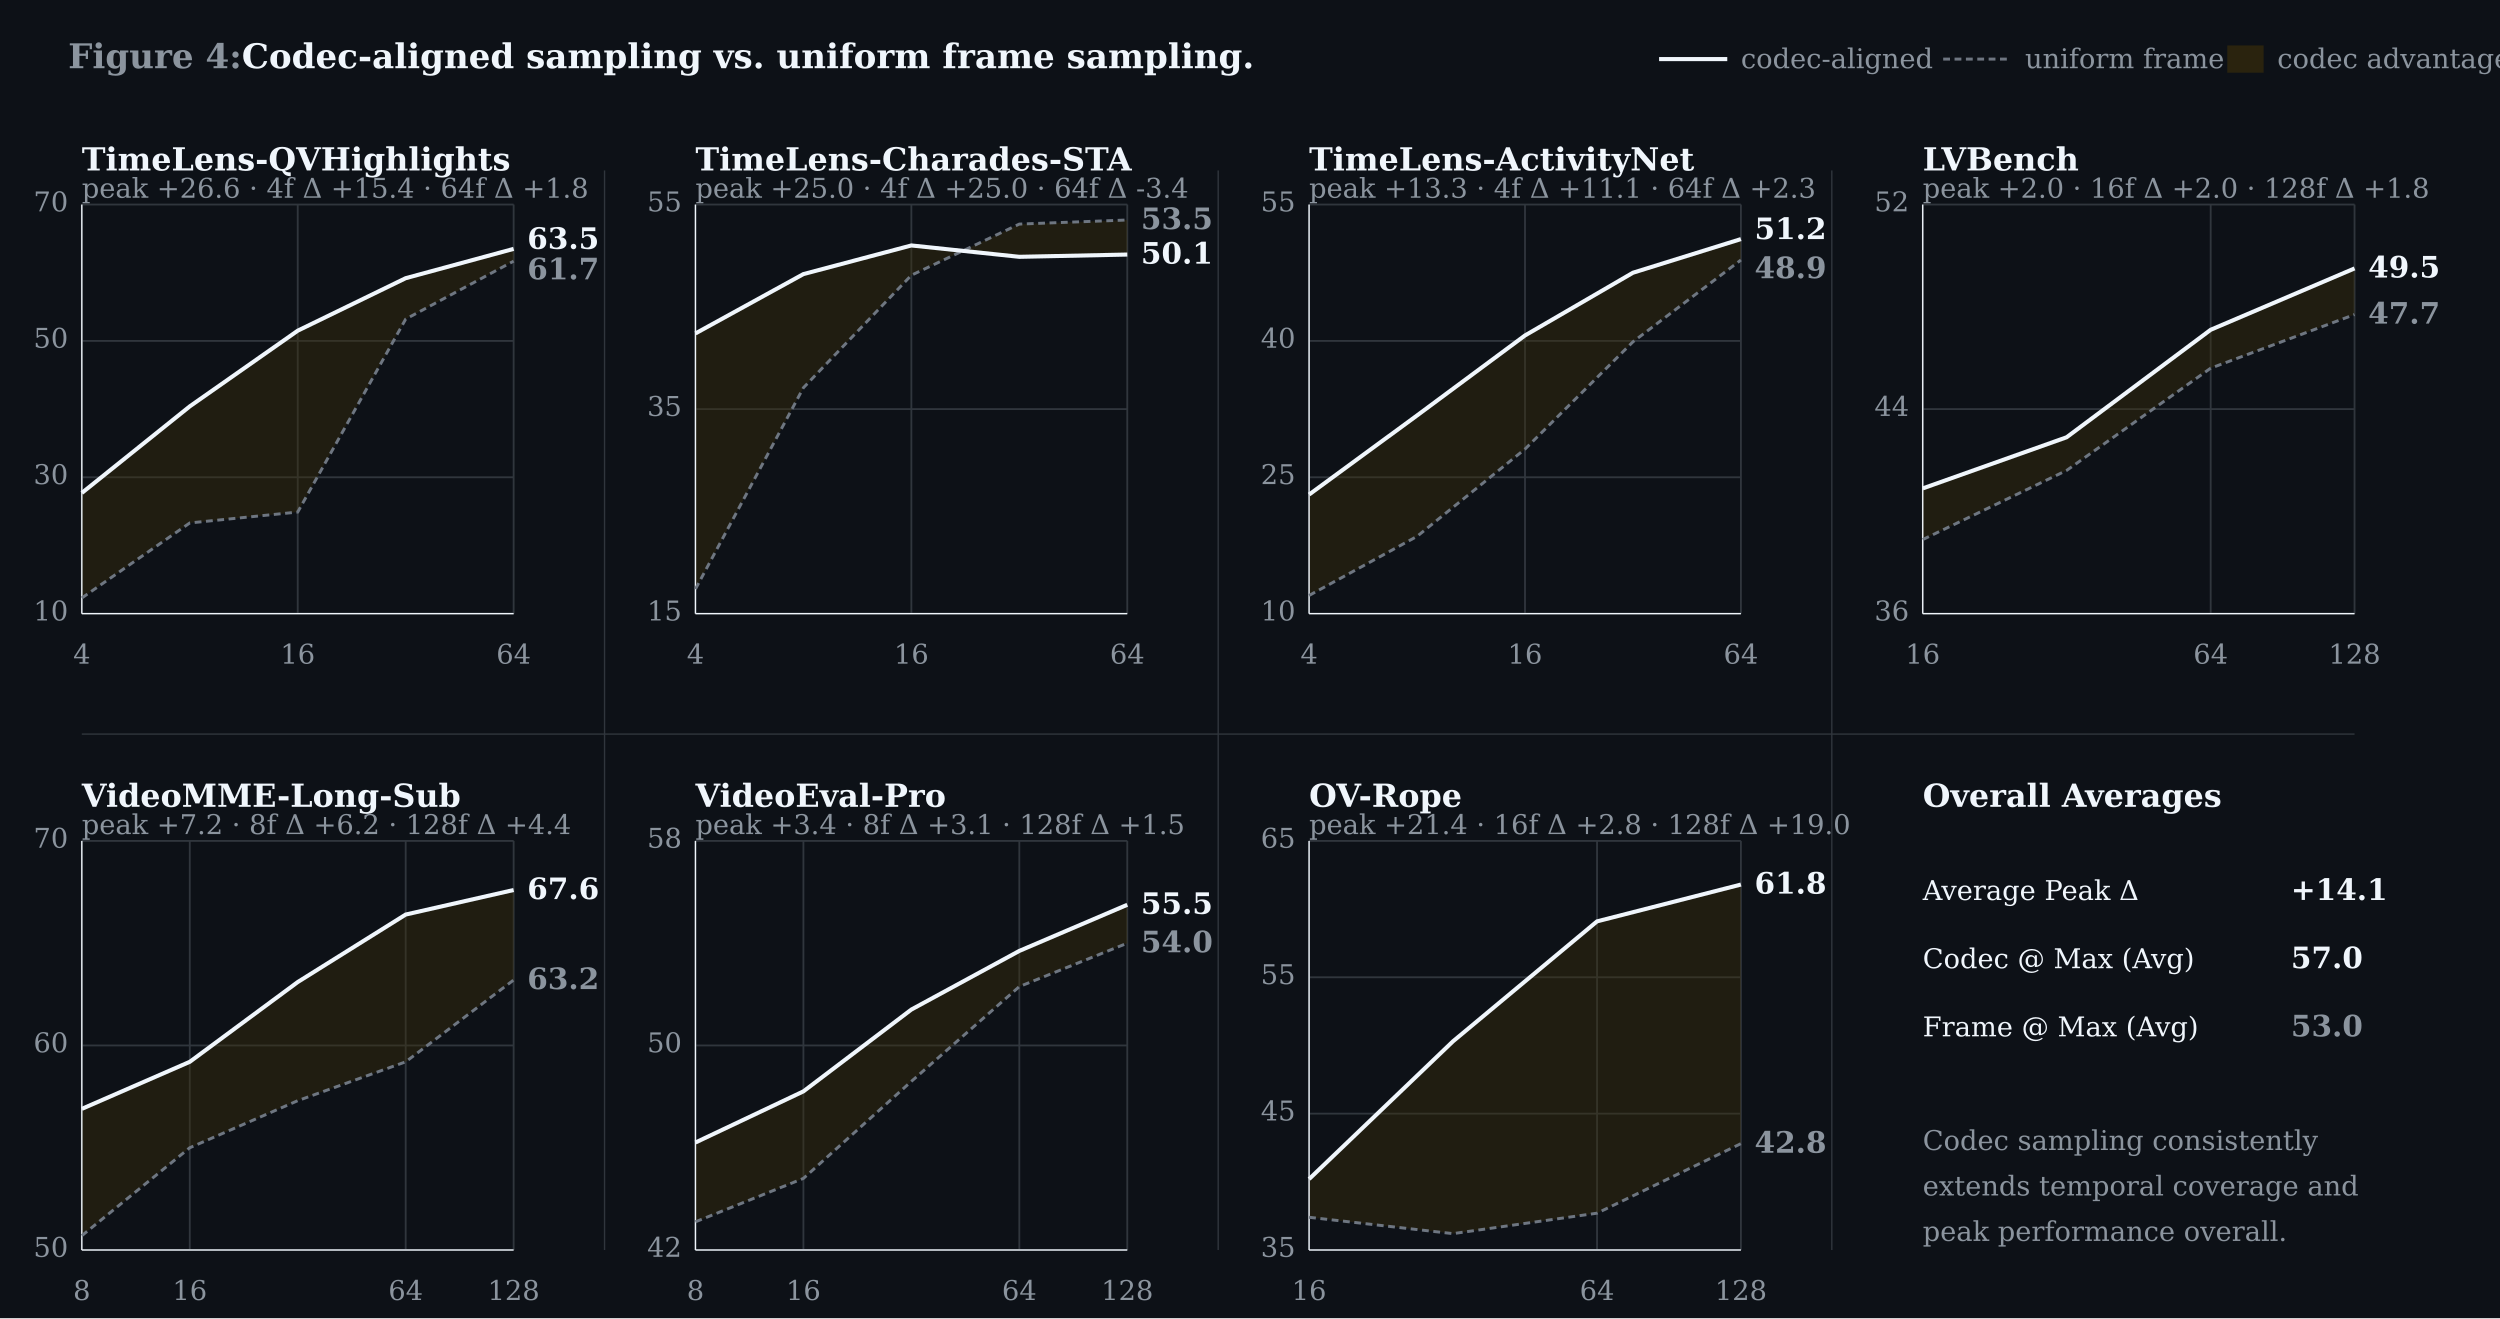
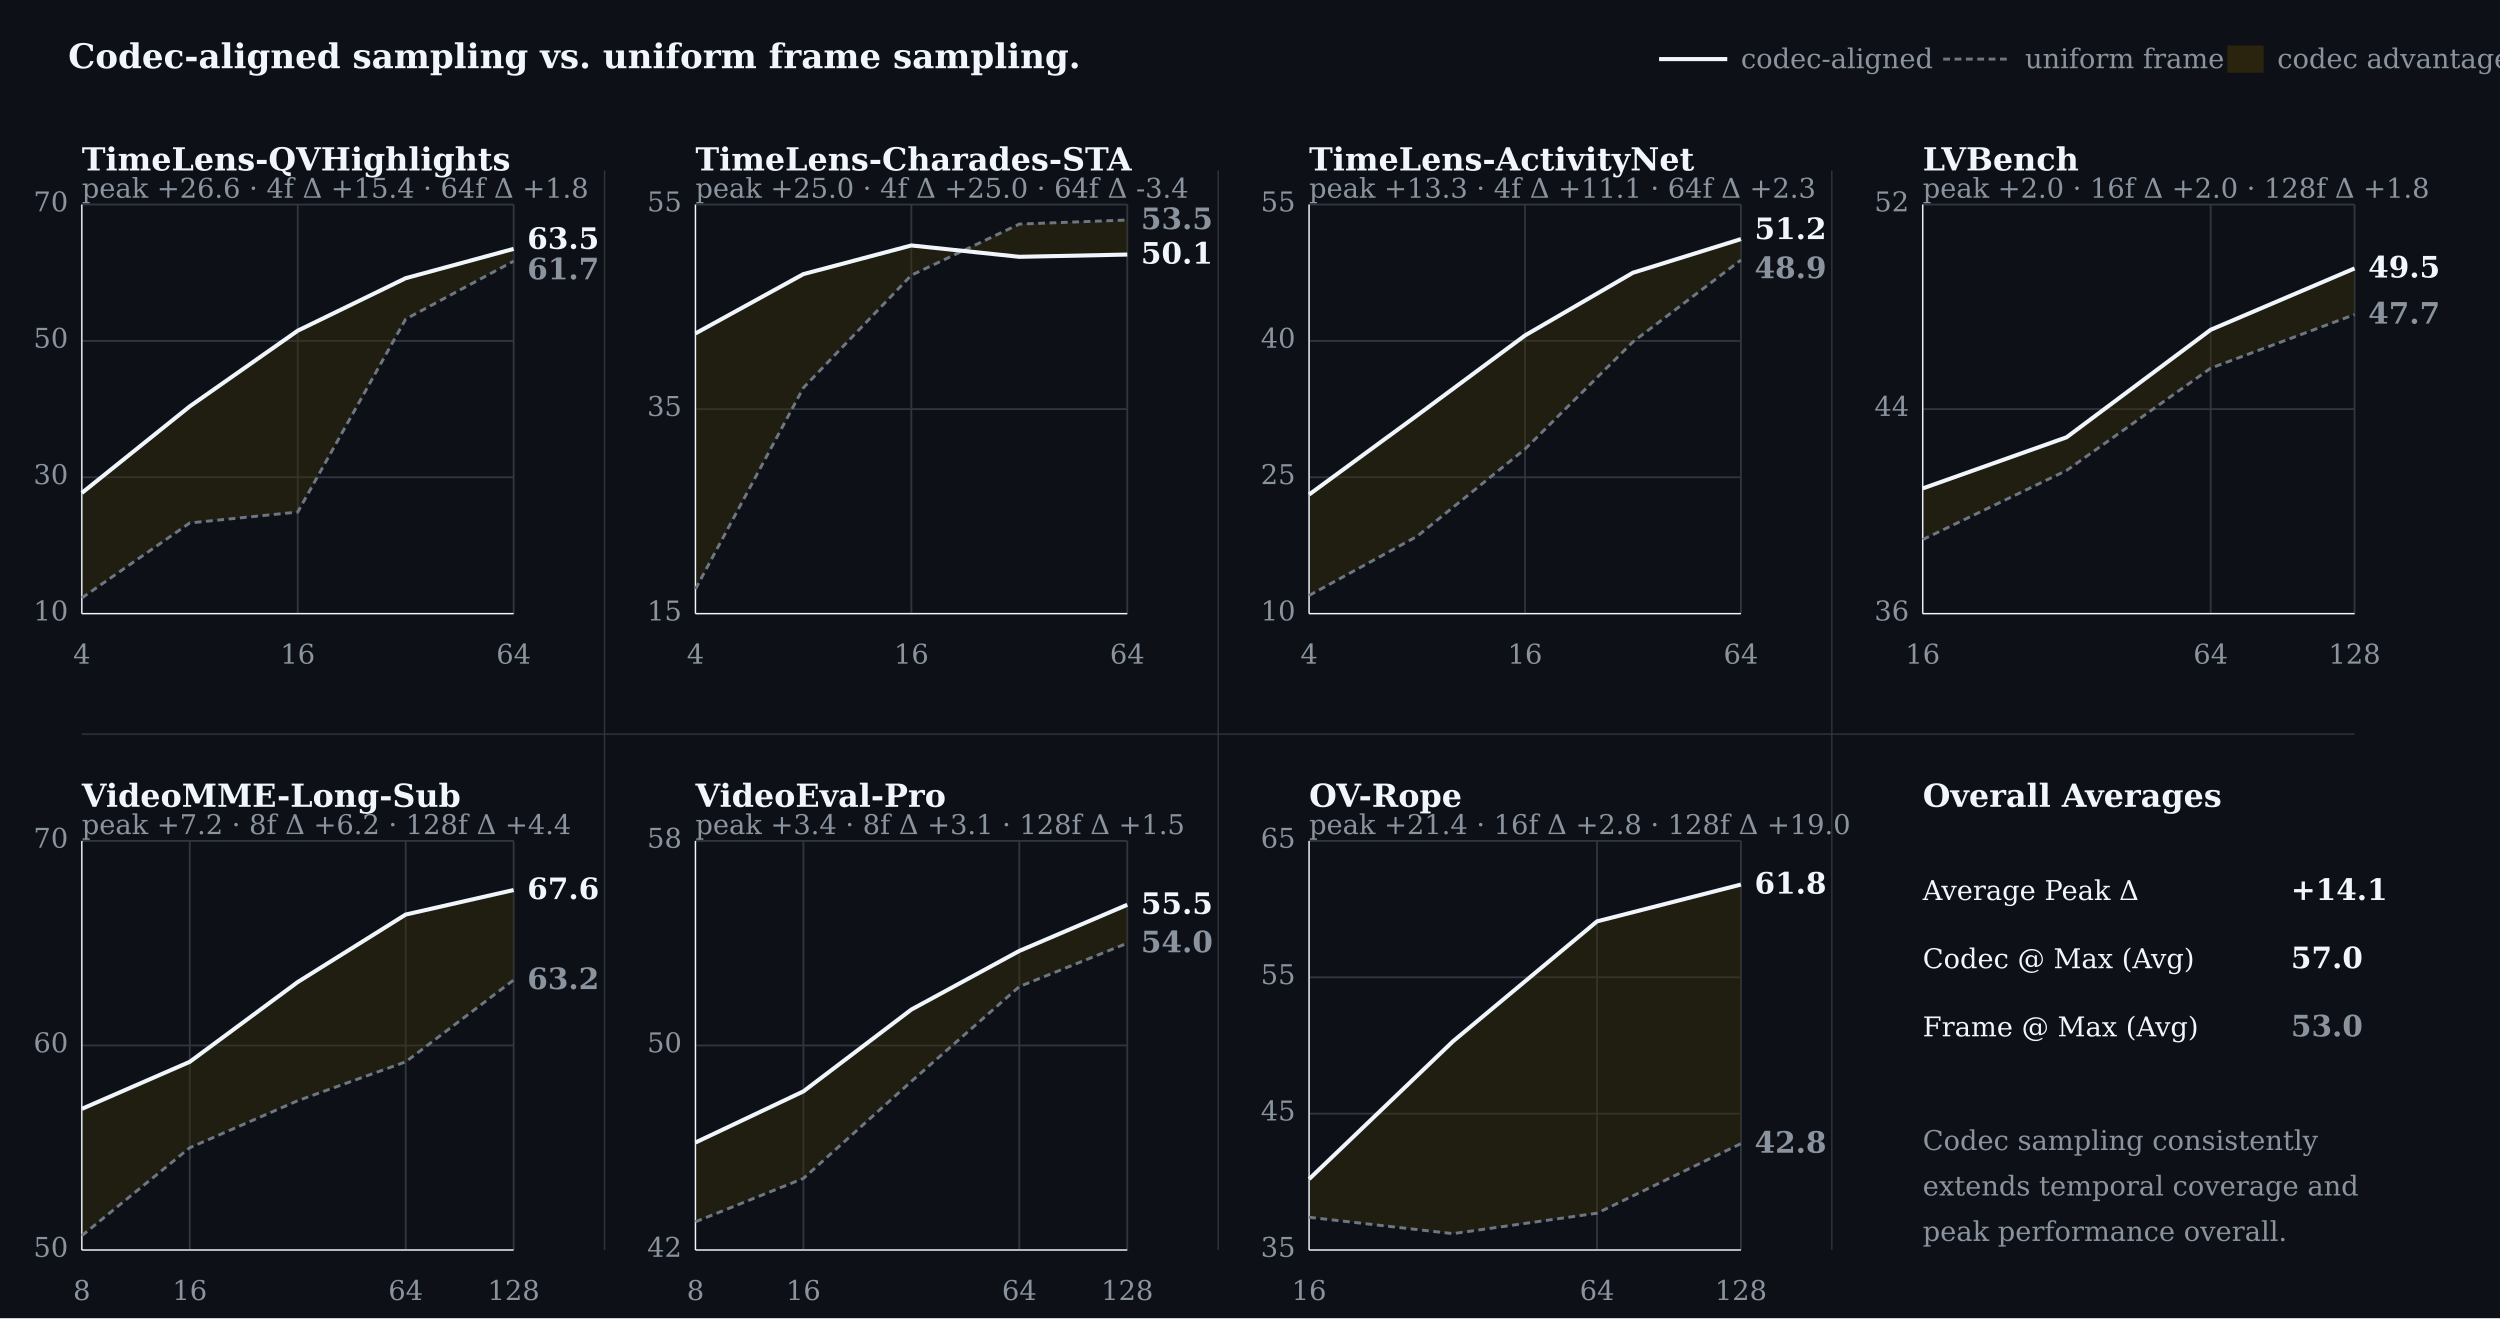
<svg xmlns="http://www.w3.org/2000/svg" width="1100" height="580" viewBox="0 0 1100 580" role="img" aria-labelledby="title desc">
  <defs>
    <style>
@keyframes cvf-fade{from{opacity:0}to{opacity:1}}
@keyframes cvf-draw{from{stroke-dashoffset:900}to{stroke-dashoffset:0}}
g[id^="cvf-panel-"]{animation:cvf-fade .4s ease-out both}
.codec-line{stroke-dasharray:900;animation:cvf-draw 1.2s ease-out .35s both}
.caption{font:600 15px "DejaVu Serif", "Nimbus Roman", "Times New Roman", "Times", serif;fill:#f0f6fc}
.caption-muted{fill:#8b949e}
.panel-title{font:600 14px "DejaVu Serif", "Nimbus Roman", "Times New Roman", "Times", serif;fill:#f0f6fc}
.subhead{font:12px "DejaVu Serif", "Nimbus Roman", "Times New Roman", "Times", serif;fill:#8b949e}
.tick{font:12px "DejaVu Serif", "Nimbus Roman", "Times New Roman", "Times", serif;fill:#8b949e}
.score-codec{font:bold 13px "DejaVu Serif", "Nimbus Roman", "Times New Roman", "Times", serif;fill:#f0f6fc}
.score-frame{font:bold 13px "DejaVu Serif", "Nimbus Roman", "Times New Roman", "Times", serif;fill:#8b949e}
.axis{stroke:#f0f6fc;stroke-width:0.6}
.grid{stroke:#30363d;stroke-width:0.8}

    /* Extracted Inline Colors */
    .fill-ffffff { fill: #0d1117; }
    .stroke-eaecef { stroke: #30363d; }
    .stroke-1a1a1a { stroke: #f0f6fc; }
    .stroke-8c959f { stroke: #6e7681; }
    .fill-fef3c7 { fill: #3d2f08; }
    .fill-1a1a1a { fill: #f0f6fc; }
    .fill-6a737d { fill: #8b949e; }
  </style>
  </defs>
  <rect width="1100" height="580" class="fill-ffffff" />
  <line x1="36" y1="323" x2="1036" y2="323" stroke-width="0.6" class="stroke-eaecef" />
  <line x1="266" y1="75" x2="266" y2="550" stroke-width="0.6" class="stroke-eaecef" />
  <line x1="536" y1="75" x2="536" y2="550" stroke-width="0.6" class="stroke-eaecef" />
  <line x1="806" y1="75" x2="806" y2="550" stroke-width="0.6" class="stroke-eaecef" />
-   <text class="caption" x="30" y="30">
-     <tspan class="caption-muted">Figure 4: </tspan>Codec-aligned sampling vs. uniform frame sampling.</text>
+   <text class="caption" x="30" y="30">Codec-aligned sampling vs. uniform frame sampling.</text>
  <g transform="translate(730, 26)">
    <line x1="0" y1="0" x2="30" y2="0" stroke-width="1.8" class="stroke-1a1a1a" />
    <text class="tick" x="36" y="4">codec-aligned</text>
    <line x1="125" y1="0" x2="155" y2="0" stroke-width="1.3" stroke-dasharray="3 2" class="stroke-8c959f" />
    <text class="tick" x="161" y="4">uniform frame</text>
    <rect x="250" y="-6" width="16" height="12" opacity="0.6" class="fill-fef3c7" />
    <text class="tick" x="272" y="4">codec advantage</text>
  </g>
  <g id="cvf-panel-0" transform="translate(-12.00,-24.00)" style="animation-delay:0.00s">
    <text x="48" y="99" class="panel-title">TimeLens-QVHighlights</text>
    <text x="48" y="111" class="subhead">peak +26.6  ·  4f Δ +15.4  ·  64f Δ +1.8</text>
    <line x1="48" y1="294.0" x2="238" y2="294.0" class="grid" />
    <text x="42" y="297.0" text-anchor="end" class="tick">10</text>
    <line x1="48" y1="234.0" x2="238" y2="234.0" class="grid" />
    <text x="42" y="237.0" text-anchor="end" class="tick">30</text>
    <line x1="48" y1="174.0" x2="238" y2="174.0" class="grid" />
    <text x="42" y="177.0" text-anchor="end" class="tick">50</text>
    <line x1="48" y1="114.0" x2="238" y2="114.0" class="grid" />
    <text x="42" y="117.0" text-anchor="end" class="tick">70</text>
    <text x="48.0" y="316.0" text-anchor="middle" class="tick">4</text>
    <text x="143.0" y="316.0" text-anchor="middle" class="tick">16</text>
    <text x="238.0" y="316.0" text-anchor="middle" class="tick">64</text>
    <line class="grid" x1="48.0" y1="114" x2="48.0" y2="294" />
    <line class="grid" x1="143.0" y1="114" x2="143.0" y2="294" />
    <line class="grid" x1="238.0" y1="114" x2="238.0" y2="294" />
    <polygon points="48.0,287.1 95.5,254.1 143.0,249.3 190.5,164.4 238.0,138.9 238.0,133.5 190.5,146.4 143.0,169.5 95.5,202.8 48.0,240.9" opacity="0.4" class="fill-fef3c7" />
    <line x1="48" y1="114" x2="48" y2="294" class="axis" />
    <line x1="48" y1="294" x2="238" y2="294" class="axis" />
    <polyline points="48.0,287.1 95.5,254.1 143.0,249.3 190.5,164.4 238.0,138.9" fill="none" stroke-width="1.3" stroke-dasharray="3 2" class="stroke-8c959f" />
    <polyline class="codec-line stroke-1a1a1a" points="48.0,240.9 95.5,202.8 143.0,169.5 190.5,146.4 238.0,133.5" fill="none" stroke-width="1.8" />
    <text x="244" y="133.5" class="score-codec">63.5</text>
    <text x="244" y="146.9" class="score-frame">61.7</text>
  </g>
  <g id="cvf-panel-1" transform="translate(258.00,-24.00)" style="animation-delay:0.08s">
    <text x="48" y="99" class="panel-title">TimeLens-Charades-STA</text>
    <text x="48" y="111" class="subhead">peak +25.0  ·  4f Δ +25.0  ·  64f Δ -3.4</text>
    <line x1="48" y1="294.0" x2="238" y2="294.0" class="grid" />
    <text x="42" y="297.0" text-anchor="end" class="tick">15</text>
    <line x1="48" y1="204.0" x2="238" y2="204.0" class="grid" />
    <text x="42" y="207.0" text-anchor="end" class="tick">35</text>
    <line x1="48" y1="114.0" x2="238" y2="114.0" class="grid" />
    <text x="42" y="117.0" text-anchor="end" class="tick">55</text>
    <text x="48.0" y="316.0" text-anchor="middle" class="tick">4</text>
    <text x="143.0" y="316.0" text-anchor="middle" class="tick">16</text>
    <text x="238.0" y="316.0" text-anchor="middle" class="tick">64</text>
    <line class="grid" x1="48.0" y1="114" x2="48.0" y2="294" />
    <line class="grid" x1="143.0" y1="114" x2="143.0" y2="294" />
    <line class="grid" x1="238.0" y1="114" x2="238.0" y2="294" />
    <polygon points="48.0,283.2 95.5,194.6 143.0,145.1 190.5,122.6 238.0,120.8 238.0,136.0 190.5,137.0 143.0,132.0 95.5,144.6 48.0,170.7" opacity="0.4" class="fill-fef3c7" />
    <line x1="48" y1="114" x2="48" y2="294" class="axis" />
    <line x1="48" y1="294" x2="238" y2="294" class="axis" />
    <polyline points="48.0,283.2 95.5,194.6 143.0,145.1 190.5,122.6 238.0,120.8" fill="none" stroke-width="1.3" stroke-dasharray="3 2" class="stroke-8c959f" />
    <polyline class="codec-line stroke-1a1a1a" points="48.0,170.7 95.5,144.6 143.0,132.0 190.5,137.0 238.0,136.0" fill="none" stroke-width="1.8" />
    <text x="244" y="140.0" class="score-codec">50.1</text>
    <text x="244" y="124.8" class="score-frame">53.5</text>
  </g>
  <g id="cvf-panel-2" transform="translate(528.00,-24.00)" style="animation-delay:0.16s">
    <text x="48" y="99" class="panel-title">TimeLens-ActivityNet</text>
    <text x="48" y="111" class="subhead">peak +13.3  ·  4f Δ +11.1  ·  64f Δ +2.3</text>
    <line x1="48" y1="294.0" x2="238" y2="294.0" class="grid" />
    <text x="42" y="297.0" text-anchor="end" class="tick">10</text>
    <line x1="48" y1="234.0" x2="238" y2="234.0" class="grid" />
    <text x="42" y="237.0" text-anchor="end" class="tick">25</text>
    <line x1="48" y1="174.0" x2="238" y2="174.0" class="grid" />
    <text x="42" y="177.0" text-anchor="end" class="tick">40</text>
    <line x1="48" y1="114.0" x2="238" y2="114.0" class="grid" />
    <text x="42" y="117.0" text-anchor="end" class="tick">55</text>
    <text x="48.0" y="316.0" text-anchor="middle" class="tick">4</text>
    <text x="143.0" y="316.0" text-anchor="middle" class="tick">16</text>
    <text x="238.0" y="316.0" text-anchor="middle" class="tick">64</text>
    <line class="grid" x1="48.0" y1="114" x2="48.0" y2="294" />
    <line class="grid" x1="143.0" y1="114" x2="143.0" y2="294" />
    <line class="grid" x1="238.0" y1="114" x2="238.0" y2="294" />
    <polygon points="48.0,286.0 95.5,260.0 143.0,221.6 190.5,174.4 238.0,138.4 238.0,129.2 190.5,144.0 143.0,171.6 95.5,206.8 48.0,241.6" opacity="0.4" class="fill-fef3c7" />
    <line x1="48" y1="114" x2="48" y2="294" class="axis" />
    <line x1="48" y1="294" x2="238" y2="294" class="axis" />
    <polyline points="48.0,286.0 95.5,260.0 143.0,221.6 190.5,174.4 238.0,138.4" fill="none" stroke-width="1.3" stroke-dasharray="3 2" class="stroke-8c959f" />
    <polyline class="codec-line stroke-1a1a1a" points="48.0,241.6 95.5,206.8 143.0,171.6 190.5,144.0 238.0,129.2" fill="none" stroke-width="1.8" />
    <text x="244" y="129.2" class="score-codec">51.2</text>
    <text x="244" y="146.4" class="score-frame">48.9</text>
  </g>
  <g id="cvf-panel-3" transform="translate(798.00,-24.00)" style="animation-delay:0.24s">
    <text x="48" y="99" class="panel-title">LVBench</text>
    <text x="48" y="111" class="subhead">peak +2.0  ·  16f Δ +2.0  ·  128f Δ +1.8</text>
    <line x1="48" y1="294.0" x2="238" y2="294.0" class="grid" />
    <text x="42" y="297.0" text-anchor="end" class="tick">36</text>
    <line x1="48" y1="204.0" x2="238" y2="204.0" class="grid" />
    <text x="42" y="207.0" text-anchor="end" class="tick">44</text>
    <line x1="48" y1="114.0" x2="238" y2="114.0" class="grid" />
    <text x="42" y="117.0" text-anchor="end" class="tick">52</text>
    <text x="48.0" y="316.0" text-anchor="middle" class="tick">16</text>
    <text x="174.7" y="316.0" text-anchor="middle" class="tick">64</text>
    <text x="238.0" y="316.0" text-anchor="middle" class="tick">128</text>
    <line class="grid" x1="48.0" y1="114" x2="48.0" y2="294" />
    <line class="grid" x1="174.7" y1="114" x2="174.7" y2="294" />
    <line class="grid" x1="238.0" y1="114" x2="238.0" y2="294" />
    <polygon points="48.0,261.4 111.3,231.0 174.7,186.0 238.0,162.4 238.0,142.1 174.7,169.1 111.3,216.4 48.0,238.9" opacity="0.4" class="fill-fef3c7" />
    <line x1="48" y1="114" x2="48" y2="294" class="axis" />
    <line x1="48" y1="294" x2="238" y2="294" class="axis" />
    <polyline points="48.0,261.4 111.3,231.0 174.7,186.0 238.0,162.4" fill="none" stroke-width="1.3" stroke-dasharray="3 2" class="stroke-8c959f" />
    <polyline class="codec-line stroke-1a1a1a" points="48.0,238.9 111.3,216.4 174.7,169.1 238.0,142.1" fill="none" stroke-width="1.8" />
    <text x="244" y="146.1" class="score-codec">49.5</text>
    <text x="244" y="166.4" class="score-frame">47.7</text>
  </g>
  <g id="cvf-panel-4" transform="translate(-12.00,256.00)" style="animation-delay:0.32s">
    <text x="48" y="99" class="panel-title">VideoMME-Long-Sub</text>
    <text x="48" y="111" class="subhead">peak +7.2  ·  8f Δ +6.2  ·  128f Δ +4.4</text>
    <line x1="48" y1="294.0" x2="238" y2="294.0" class="grid" />
    <text x="42" y="297.0" text-anchor="end" class="tick">50</text>
    <line x1="48" y1="204.0" x2="238" y2="204.0" class="grid" />
    <text x="42" y="207.0" text-anchor="end" class="tick">60</text>
    <line x1="48" y1="114.0" x2="238" y2="114.0" class="grid" />
    <text x="42" y="117.0" text-anchor="end" class="tick">70</text>
    <text x="48.0" y="316.0" text-anchor="middle" class="tick">8</text>
    <text x="95.5" y="316.0" text-anchor="middle" class="tick">16</text>
    <text x="190.5" y="316.0" text-anchor="middle" class="tick">64</text>
    <text x="238.0" y="316.0" text-anchor="middle" class="tick">128</text>
    <line class="grid" x1="48.0" y1="114" x2="48.0" y2="294" />
    <line class="grid" x1="95.5" y1="114" x2="95.5" y2="294" />
    <line class="grid" x1="190.5" y1="114" x2="190.5" y2="294" />
    <line class="grid" x1="238.0" y1="114" x2="238.0" y2="294" />
    <polygon points="48.0,287.7 95.5,249.0 143.0,228.3 190.5,211.2 238.0,175.2 238.0,135.6 190.5,146.4 143.0,176.1 95.5,211.2 48.0,231.9" opacity="0.4" class="fill-fef3c7" />
    <line x1="48" y1="114" x2="48" y2="294" class="axis" />
    <line x1="48" y1="294" x2="238" y2="294" class="axis" />
    <polyline points="48.0,287.7 95.5,249.0 143.0,228.3 190.5,211.2 238.0,175.2" fill="none" stroke-width="1.3" stroke-dasharray="3 2" class="stroke-8c959f" />
    <polyline class="codec-line stroke-1a1a1a" points="48.0,231.9 95.5,211.2 143.0,176.1 190.5,146.4 238.0,135.6" fill="none" stroke-width="1.8" />
    <text x="244" y="139.6" class="score-codec">67.6</text>
    <text x="244" y="179.2" class="score-frame">63.2</text>
  </g>
  <g id="cvf-panel-5" transform="translate(258.00,256.00)" style="animation-delay:0.40s">
    <text x="48" y="99" class="panel-title">VideoEval-Pro</text>
    <text x="48" y="111" class="subhead">peak +3.4  ·  8f Δ +3.1  ·  128f Δ +1.5</text>
    <line x1="48" y1="294.0" x2="238" y2="294.0" class="grid" />
    <text x="42" y="297.0" text-anchor="end" class="tick">42</text>
    <line x1="48" y1="204.0" x2="238" y2="204.0" class="grid" />
    <text x="42" y="207.0" text-anchor="end" class="tick">50</text>
    <line x1="48" y1="114.0" x2="238" y2="114.0" class="grid" />
    <text x="42" y="117.0" text-anchor="end" class="tick">58</text>
    <text x="48.0" y="316.0" text-anchor="middle" class="tick">8</text>
    <text x="95.5" y="316.0" text-anchor="middle" class="tick">16</text>
    <text x="190.5" y="316.0" text-anchor="middle" class="tick">64</text>
    <text x="238.0" y="316.0" text-anchor="middle" class="tick">128</text>
    <line class="grid" x1="48.0" y1="114" x2="48.0" y2="294" />
    <line class="grid" x1="95.5" y1="114" x2="95.5" y2="294" />
    <line class="grid" x1="190.5" y1="114" x2="190.5" y2="294" />
    <line class="grid" x1="238.0" y1="114" x2="238.0" y2="294" />
    <polygon points="48.0,281.6 95.5,262.5 143.0,219.8 190.5,178.1 238.0,159.0 238.0,142.1 190.5,162.4 143.0,188.2 95.5,224.2 48.0,246.7" opacity="0.4" class="fill-fef3c7" />
    <line x1="48" y1="114" x2="48" y2="294" class="axis" />
    <line x1="48" y1="294" x2="238" y2="294" class="axis" />
    <polyline points="48.0,281.6 95.5,262.5 143.0,219.8 190.5,178.1 238.0,159.0" fill="none" stroke-width="1.3" stroke-dasharray="3 2" class="stroke-8c959f" />
    <polyline class="codec-line stroke-1a1a1a" points="48.0,246.7 95.5,224.2 143.0,188.2 190.5,162.4 238.0,142.1" fill="none" stroke-width="1.8" />
    <text x="244" y="146.1" class="score-codec">55.5</text>
    <text x="244" y="163.0" class="score-frame">54.0</text>
  </g>
  <g id="cvf-panel-6" transform="translate(528.00,256.00)" style="animation-delay:0.48s">
    <text x="48" y="99" class="panel-title">OV-Rope</text>
    <text x="48" y="111" class="subhead">peak +21.4  ·  16f Δ +2.8  ·  128f Δ +19.0</text>
    <line x1="48" y1="294.0" x2="238" y2="294.0" class="grid" />
    <text x="42" y="297.0" text-anchor="end" class="tick">35</text>
    <line x1="48" y1="234.0" x2="238" y2="234.0" class="grid" />
    <text x="42" y="237.0" text-anchor="end" class="tick">45</text>
    <line x1="48" y1="174.0" x2="238" y2="174.0" class="grid" />
    <text x="42" y="177.0" text-anchor="end" class="tick">55</text>
    <line x1="48" y1="114.0" x2="238" y2="114.0" class="grid" />
    <text x="42" y="117.0" text-anchor="end" class="tick">65</text>
    <text x="48.0" y="316.0" text-anchor="middle" class="tick">16</text>
    <text x="174.7" y="316.0" text-anchor="middle" class="tick">64</text>
    <text x="238.0" y="316.0" text-anchor="middle" class="tick">128</text>
    <line class="grid" x1="48.0" y1="114" x2="48.0" y2="294" />
    <line class="grid" x1="174.7" y1="114" x2="174.7" y2="294" />
    <line class="grid" x1="238.0" y1="114" x2="238.0" y2="294" />
    <polygon points="48.0,279.6 111.3,286.8 174.7,277.8 238.0,247.2 238.0,133.2 174.7,149.4 111.3,202.2 48.0,262.8" opacity="0.4" class="fill-fef3c7" />
    <line x1="48" y1="114" x2="48" y2="294" class="axis" />
    <line x1="48" y1="294" x2="238" y2="294" class="axis" />
    <polyline points="48.0,279.6 111.3,286.8 174.7,277.8 238.0,247.2" fill="none" stroke-width="1.3" stroke-dasharray="3 2" class="stroke-8c959f" />
    <polyline class="codec-line stroke-1a1a1a" points="48.0,262.8 111.3,202.2 174.7,149.4 238.0,133.2" fill="none" stroke-width="1.8" />
    <text x="244" y="137.2" class="score-codec">61.8</text>
    <text x="244" y="251.2" class="score-frame">42.8</text>
  </g>
  <g id="cvf-panel-7" transform="translate(798.00,256.00)" style="animation-delay:0.56s">
    <text x="48" y="99" class="panel-title">Overall Averages</text>
    <text x="48" y="140" class="subhead fill-1a1a1a">Average Peak Δ</text>
    <text x="210" y="140" class="score-codec fill-1a1a1a">+14.1</text>
    <text x="48" y="170" class="subhead fill-1a1a1a">Codec @ Max (Avg)</text>
    <text x="210" y="170" class="score-codec fill-1a1a1a">57.0</text>
    <text x="48" y="200" class="subhead fill-1a1a1a">Frame @ Max (Avg)</text>
    <text x="210" y="200" class="score-frame">53.0</text>
    <text x="48" y="250" class="subhead fill-6a737d">Codec sampling consistently</text>
    <text x="48" y="270" class="subhead fill-6a737d">extends temporal coverage and</text>
    <text x="48" y="290" class="subhead fill-6a737d">peak performance overall.</text>
  </g>
</svg>
